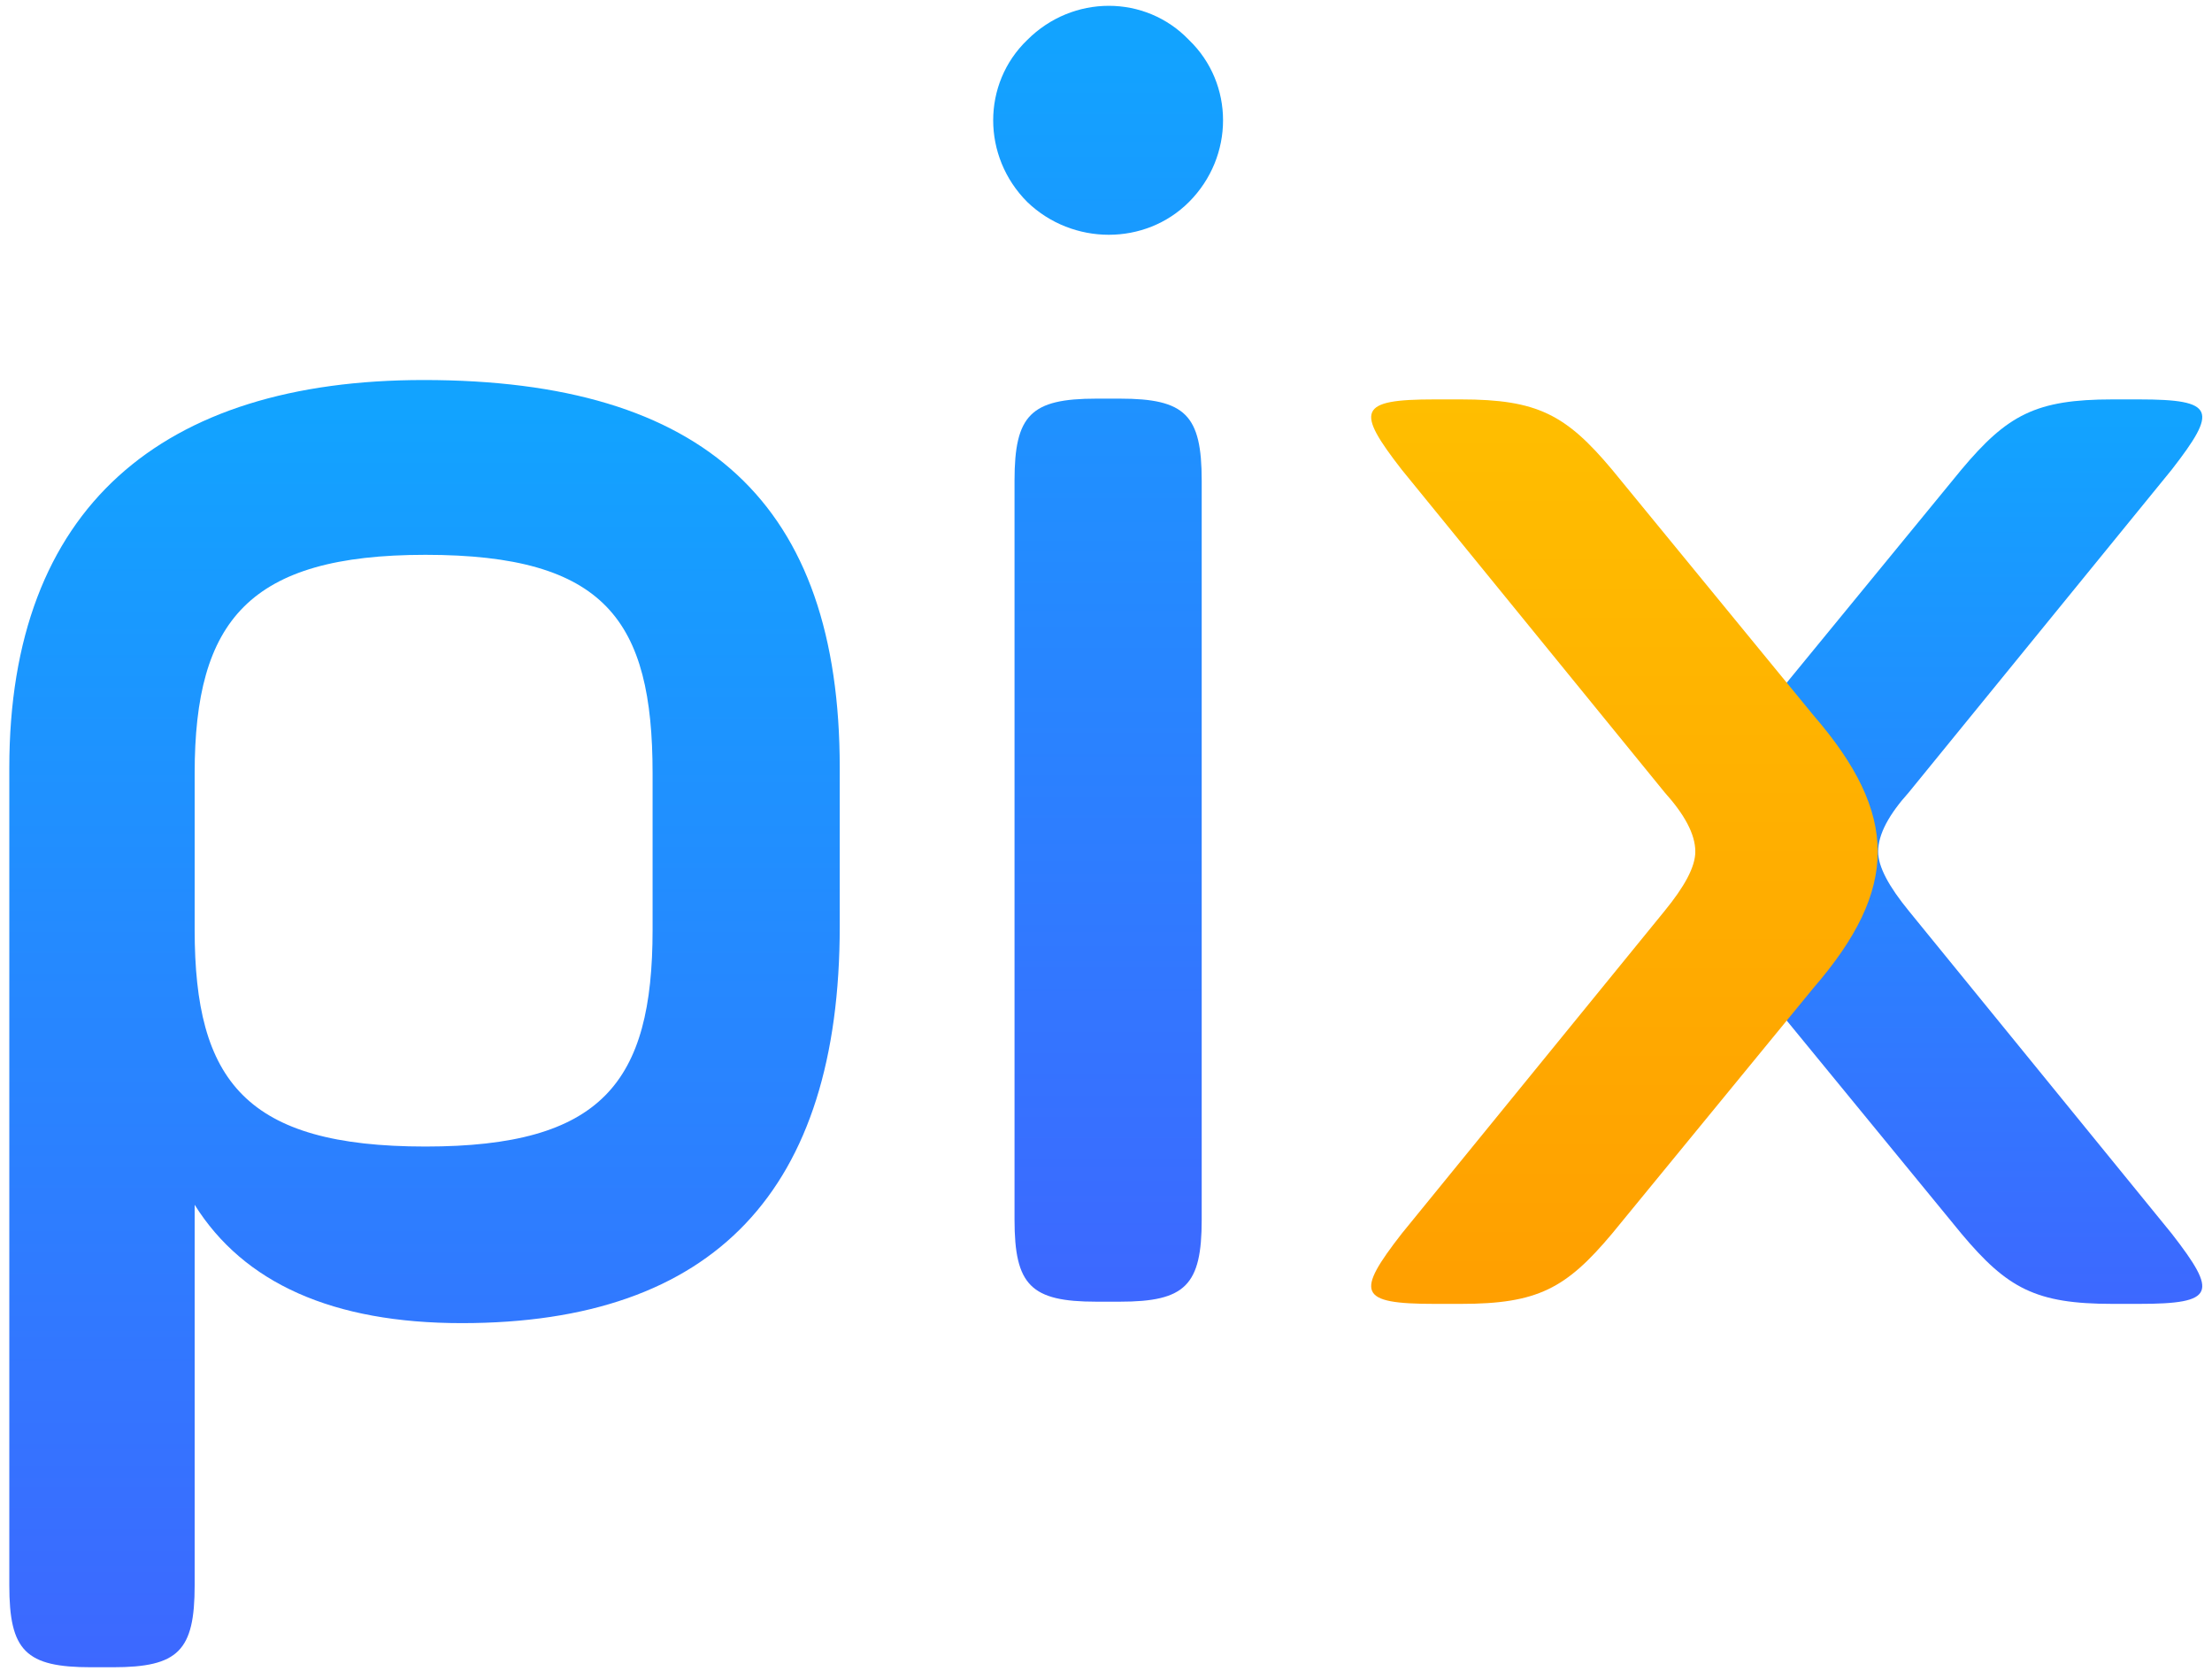
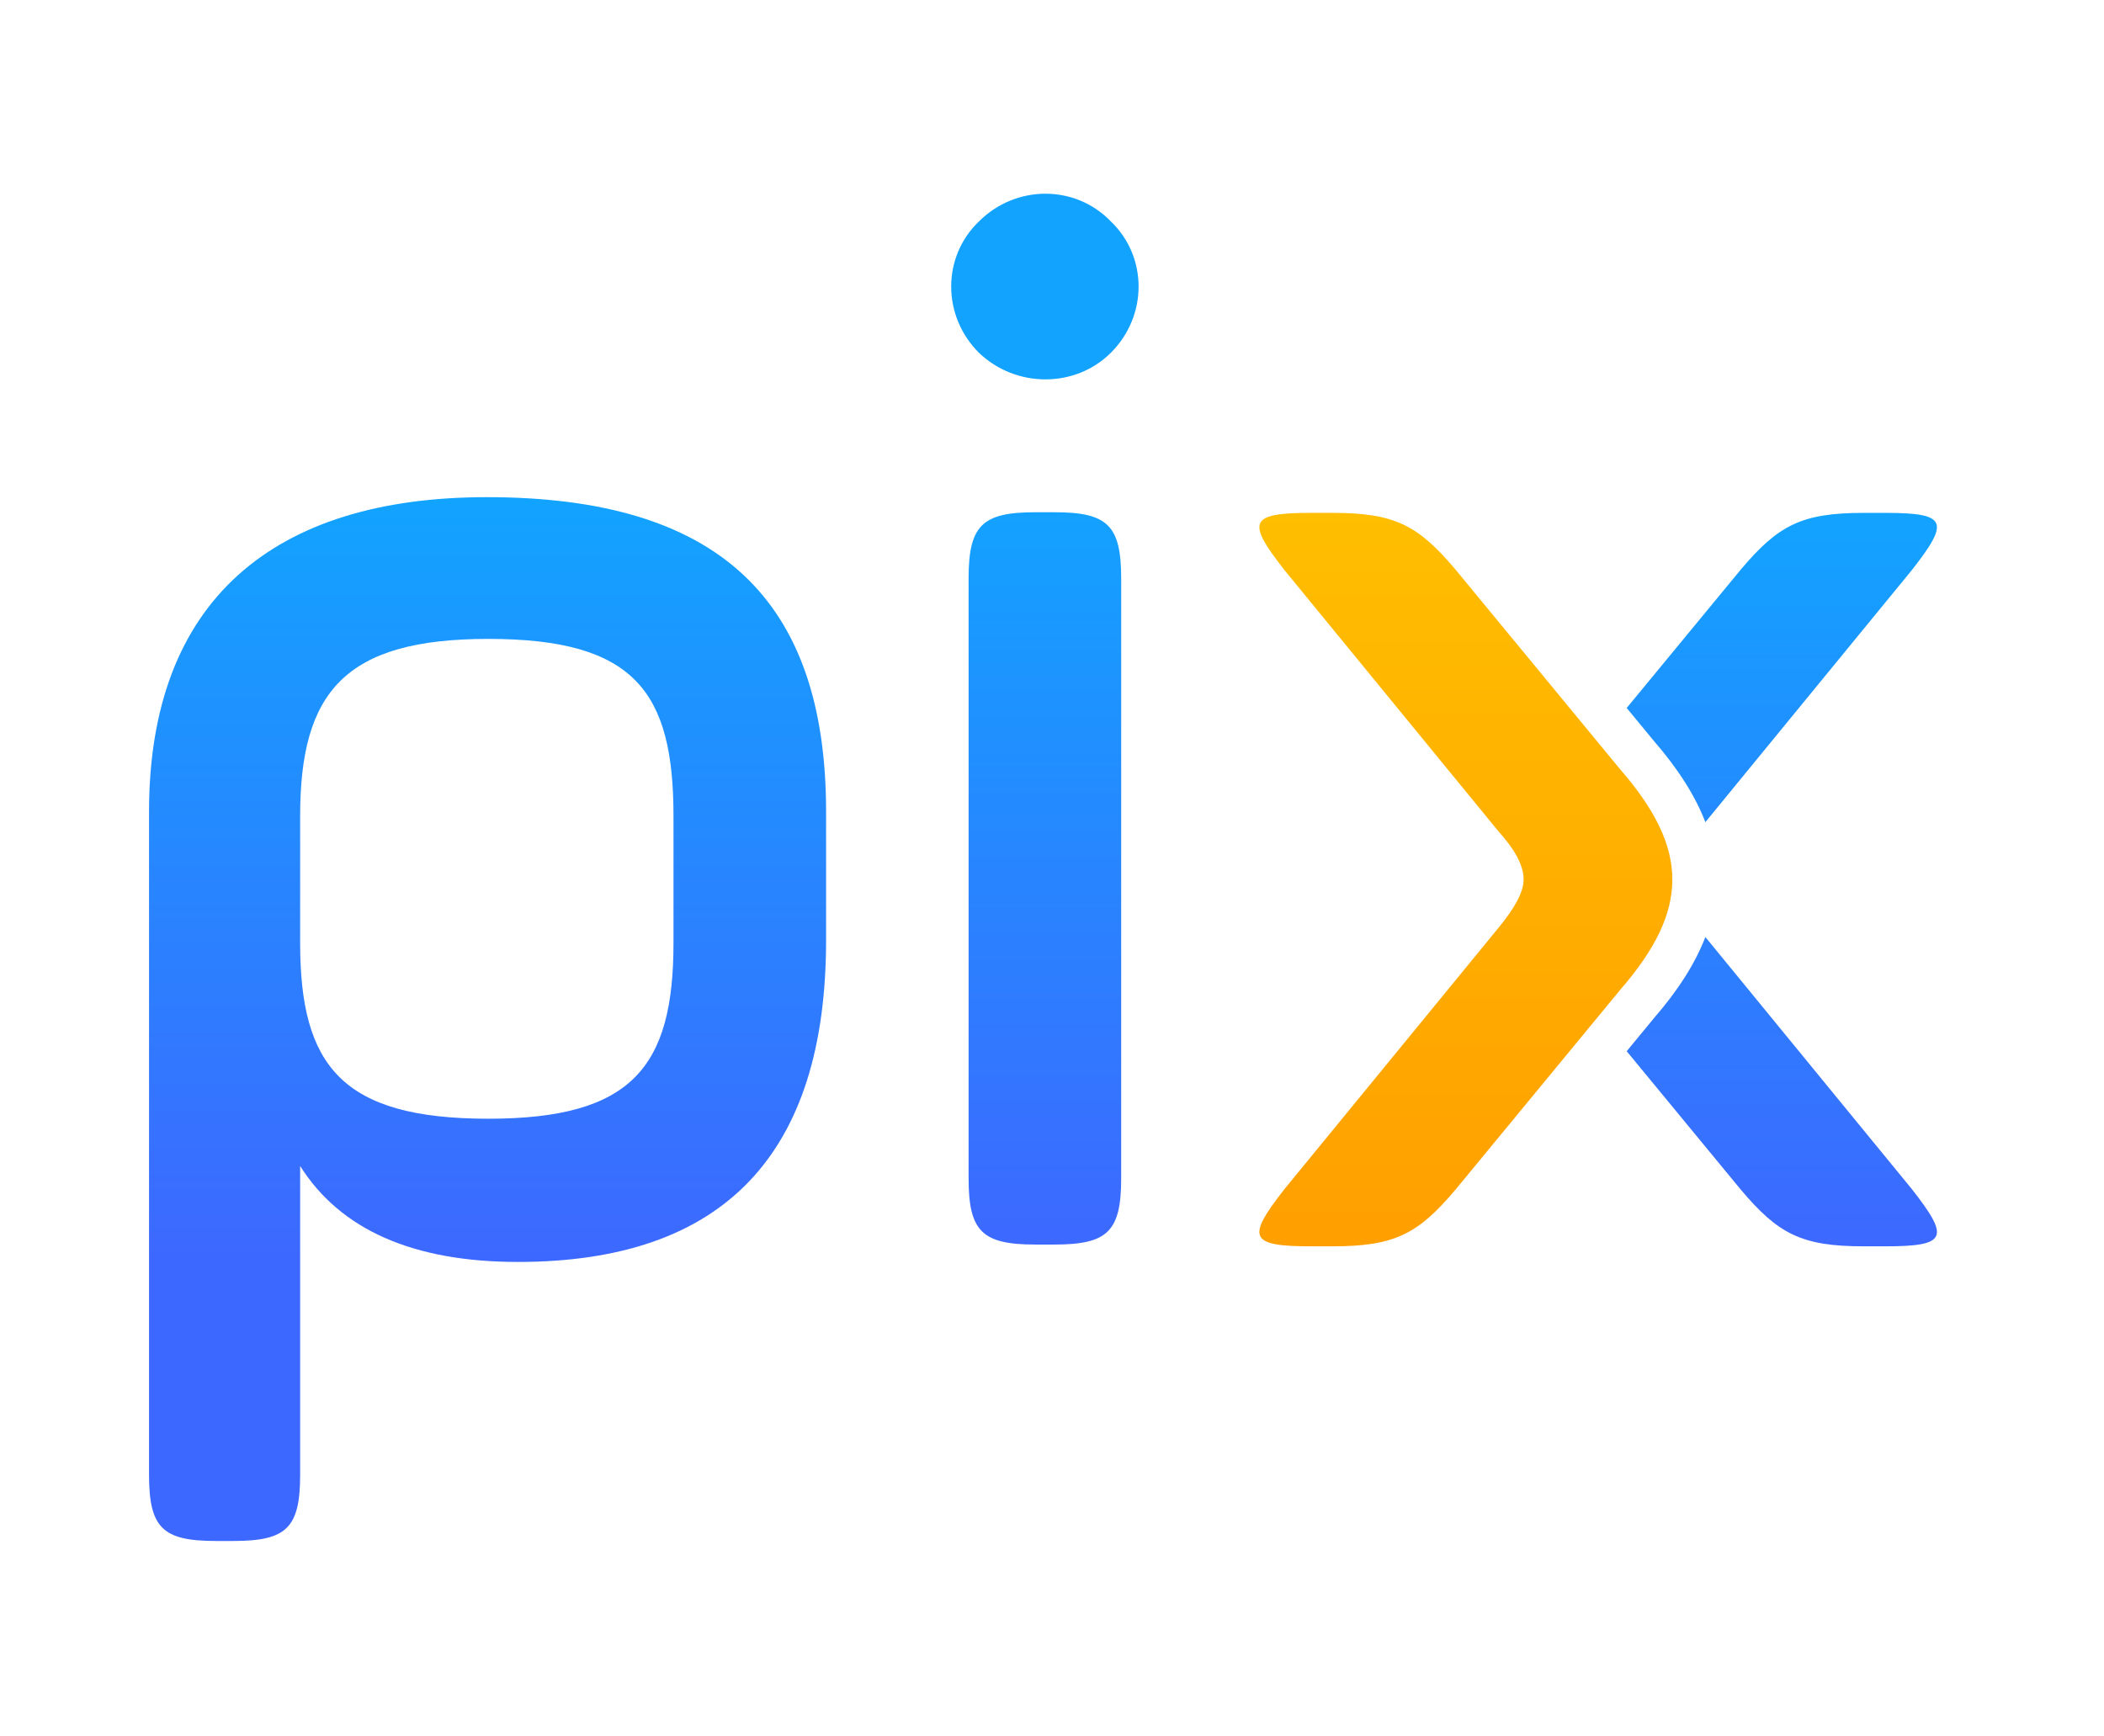
- <svg xmlns="http://www.w3.org/2000/svg" width="102px" height="77px" viewBox="0 0 102 77" version="1.1">
+ <svg xmlns="http://www.w3.org/2000/svg" width="240px" height="198px" viewBox="0 0 240 198" version="1.1">
  <defs>
-     <linearGradient x1="50%" y1="2.355%" x2="50%" y2="100%" id="linearGradient-1">
+     <linearGradient x1="50%" y1="0%" x2="50%" y2="100%" id="linearGradient-1">
      <stop stop-color="#12A3FF" offset="0%" />
      <stop stop-color="#3D68FF" offset="100%" />
    </linearGradient>
    <linearGradient x1="68.643%" y1="0%" x2="68.643%" y2="100%" id="linearGradient-2">
      <stop stop-color="#FFBE00" offset="0%" />
      <stop stop-color="#FF9F00" offset="100%" />
    </linearGradient>
+     <linearGradient x1="50%" y1="0%" x2="50%" y2="73.049%" id="linearGradient-3">
+       <stop stop-color="#12A3FF" offset="0%" />
+       <stop stop-color="#3D68FF" offset="100%" />
+     </linearGradient>
+     <linearGradient x1="50%" y1="28.362%" x2="50%" y2="100%" id="linearGradient-4">
+       <stop stop-color="#12A3FF" offset="0%" />
+       <stop stop-color="#3D68FF" offset="100%" />
+     </linearGradient>
  </defs>
-   <g id="SCO" stroke="none" stroke-width="1" fill="none" fill-rule="evenodd">
-     <g id="Home-Sco-V2" transform="translate(-183, -5479)">
-       <g id="FOOTER" transform="translate(0, 5390.256)">
-         <g id="Group-8" transform="translate(175, 78)">
-           <g id="6.-logos/logos--pix/couleur">
-             <g id="Group-2" transform="translate(8.429167, 10.71356)">
-               <g id="Group" transform="translate(62.475, 18.43729)">
-                 <path d="M35.724,41.7 C39.26,41.7 39.361,41.194 37.239,38.462 L25.115,23.585 C24.206,22.472 23.701,21.561 23.701,20.852 C23.701,20.043 24.206,19.132 25.115,18.12 L37.239,3.243 C39.361,0.511 39.26,0.005 35.724,0.005 L34.511,0.005 C30.975,0.005 29.662,0.713 27.54,3.243 L18.245,14.578 C14.304,19.132 14.304,22.573 18.245,27.127 L27.54,38.462 C29.662,40.992 30.975,41.7 34.511,41.7 L35.724,41.7 Z" id="Page-1" fill="url(#linearGradient-1)" />
-                 <path d="M20.758,41.7 C24.295,41.7 24.396,41.194 22.274,38.462 L10.15,23.585 C9.24,22.472 8.735,21.561 8.735,20.852 C8.735,20.043 9.24,19.132 10.15,18.12 L22.274,3.243 C24.396,0.511 24.295,0.005 20.758,0.005 L19.546,0.005 C16.01,0.005 14.696,0.713 12.574,3.243 L3.279,14.578 C-0.661,19.132 -0.661,22.573 3.279,27.127 L12.574,38.462 C14.696,40.992 16.01,41.7 19.546,41.7 L20.758,41.7 Z" id="Page-1" fill="url(#linearGradient-2)" transform="translate(12.00267, 20.85238) scale(-1, 1) translate(-12.00267, -20.85238) " />
-               </g>
-               <path d="M0,73.111 C0,76.133 0.754,76.888 3.771,76.888 L4.776,76.888 C7.793,76.888 8.547,76.133 8.547,73.111 L8.547,55.57 C10.809,59.179 14.915,61.025 20.864,61.025 C32.512,61.025 38.293,54.898 38.293,42.728 L38.293,35.426 C38.293,23.257 32.093,17.549 19.105,17.549 C7.039,17.549 0,23.424 0,35.426 L0,73.111 Z M29.663,42.896 C29.663,49.946 27.317,52.884 19.189,52.884 C10.893,52.884 8.547,49.862 8.547,42.896 L8.547,35.678 C8.547,28.628 11.061,25.607 19.189,25.607 C27.484,25.607 29.663,28.628 29.663,35.678 L29.663,42.896 Z" id="Fill-1" fill="url(#linearGradient-1)" />
-               <path d="M46.353,56.259 C46.353,59.281 47.107,60.036 50.124,60.036 L51.213,60.036 C54.23,60.036 54.984,59.281 54.984,56.259 L54.984,22.184 C54.984,19.162 54.23,18.407 51.213,18.407 L50.124,18.407 C47.107,18.407 46.353,19.162 46.353,22.184 L46.353,56.259 Z M46.94,9.342 C49.035,11.357 52.386,11.357 54.397,9.342 C56.492,7.244 56.492,3.887 54.397,1.873 C52.386,-0.226 49.035,-0.226 46.94,1.873 C44.845,3.887 44.845,7.244 46.94,9.342 L46.94,9.342 Z" id="Fill-2" fill="url(#linearGradient-1)" />
-             </g>
-           </g>
-         </g>
-       </g>
+   <g id="6.-logos/logos--pix/couleur" stroke="none" stroke-width="1" fill="none" fill-rule="evenodd">
+     <g id="Group" transform="translate(143, 58.5)">
+       <path d="M42.555,61.426 L45.652,57.668 C48.408,54.49 50.367,51.422 51.528,48.399 L75.105,77.185 C79.384,82.668 79.18,83.684 72.048,83.684 L69.603,83.684 C62.471,83.684 59.822,82.262 55.543,77.185 L42.555,61.426 Z M42.555,22.267 L55.543,6.509 C59.822,1.431 62.471,0.01 69.603,0.01 L72.048,0.01 C79.18,0.01 79.384,1.025 75.105,6.509 L51.528,35.294 C50.367,32.272 48.408,29.203 45.652,26.025 L42.555,22.267 Z" id="Combined-Shape" fill="url(#linearGradient-1)" />
+       <path d="M41.866,83.684 C48.997,83.684 49.201,82.668 44.922,77.185 L20.47,47.33 C18.636,45.096 17.617,43.268 17.617,41.846 C17.617,40.222 18.636,38.394 20.47,36.363 L44.922,6.509 C49.201,1.025 48.997,0.01 41.866,0.01 L39.42,0.01 C32.288,0.01 29.639,1.431 25.36,6.509 L6.613,29.255 C-1.334,38.394 -1.334,45.299 6.613,54.438 L25.36,77.185 C29.639,82.262 32.288,83.684 39.42,83.684 L41.866,83.684 Z" id="Page-1" fill="url(#linearGradient-2)" transform="translate(24.20706, 41.8466) scale(-1, 1) translate(-24.20706, -41.8466) " />
    </g>
+     <path d="M17,168.22 C17,174.283 18.521,175.799 24.605,175.799 L26.633,175.799 C32.716,175.799 34.237,174.283 34.237,168.22 L34.237,133.018 C38.8,140.26 47.081,143.966 59.08,143.966 C82.57,143.966 94.23,131.67 94.23,107.248 L94.23,92.594 C94.23,68.171 81.725,56.718 55.531,56.718 C31.195,56.718 17,68.508 17,92.594 L17,168.22 Z M76.824,107.584 C76.824,121.732 72.092,127.628 55.7,127.628 C38.969,127.628 34.237,121.564 34.237,107.584 L34.237,93.099 C34.237,78.951 39.307,72.887 55.7,72.887 C72.43,72.887 76.824,78.951 76.824,93.099 L76.824,107.584 Z" id="Fill-1" fill="url(#linearGradient-3)" />
+     <path d="M110.486,134.402 C110.486,140.465 112.007,141.981 118.091,141.981 L120.287,141.981 C126.371,141.981 127.892,140.465 127.892,134.402 L127.892,66.018 C127.892,59.955 126.371,58.439 120.287,58.439 L118.091,58.439 C112.007,58.439 110.486,59.955 110.486,66.018 L110.486,134.402 Z M111.669,40.249 C115.894,44.291 122.653,44.291 126.709,40.249 C130.934,36.038 130.934,29.301 126.709,25.258 C122.653,21.047 115.894,21.047 111.669,25.258 C107.444,29.301 107.444,36.038 111.669,40.249 L111.669,40.249 Z" id="Fill-2" fill="url(#linearGradient-4)" />
  </g>
</svg>
